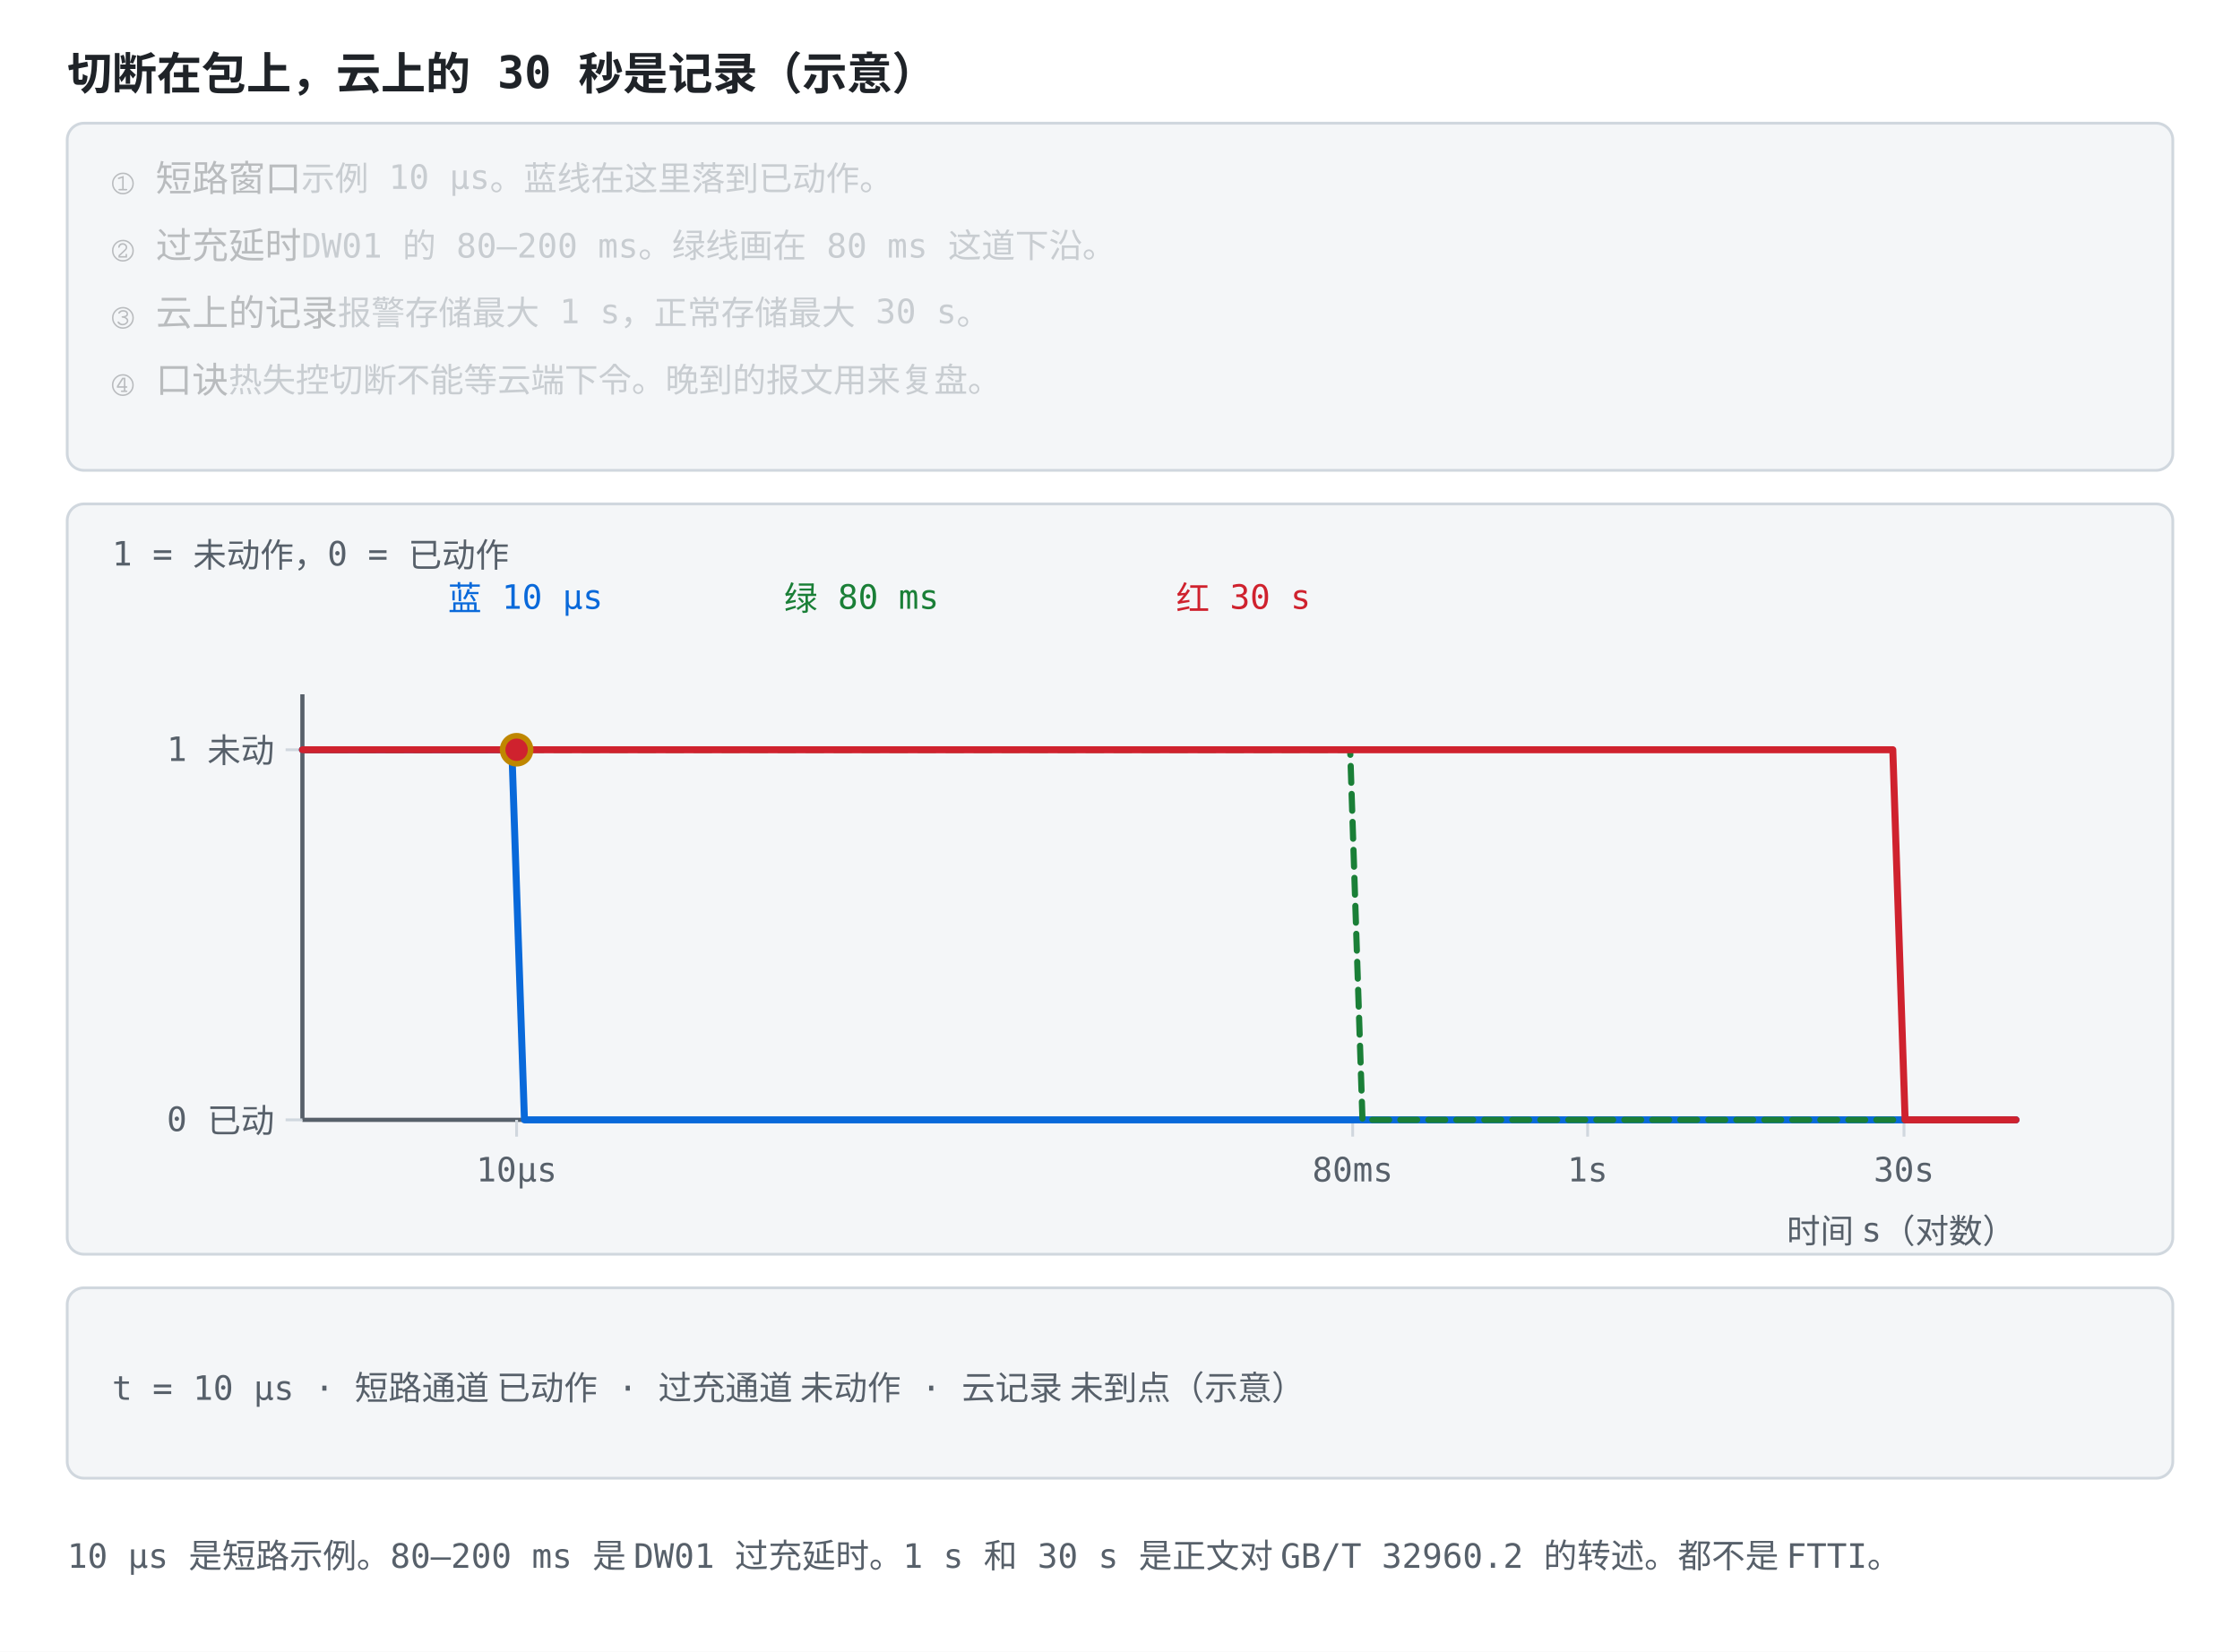
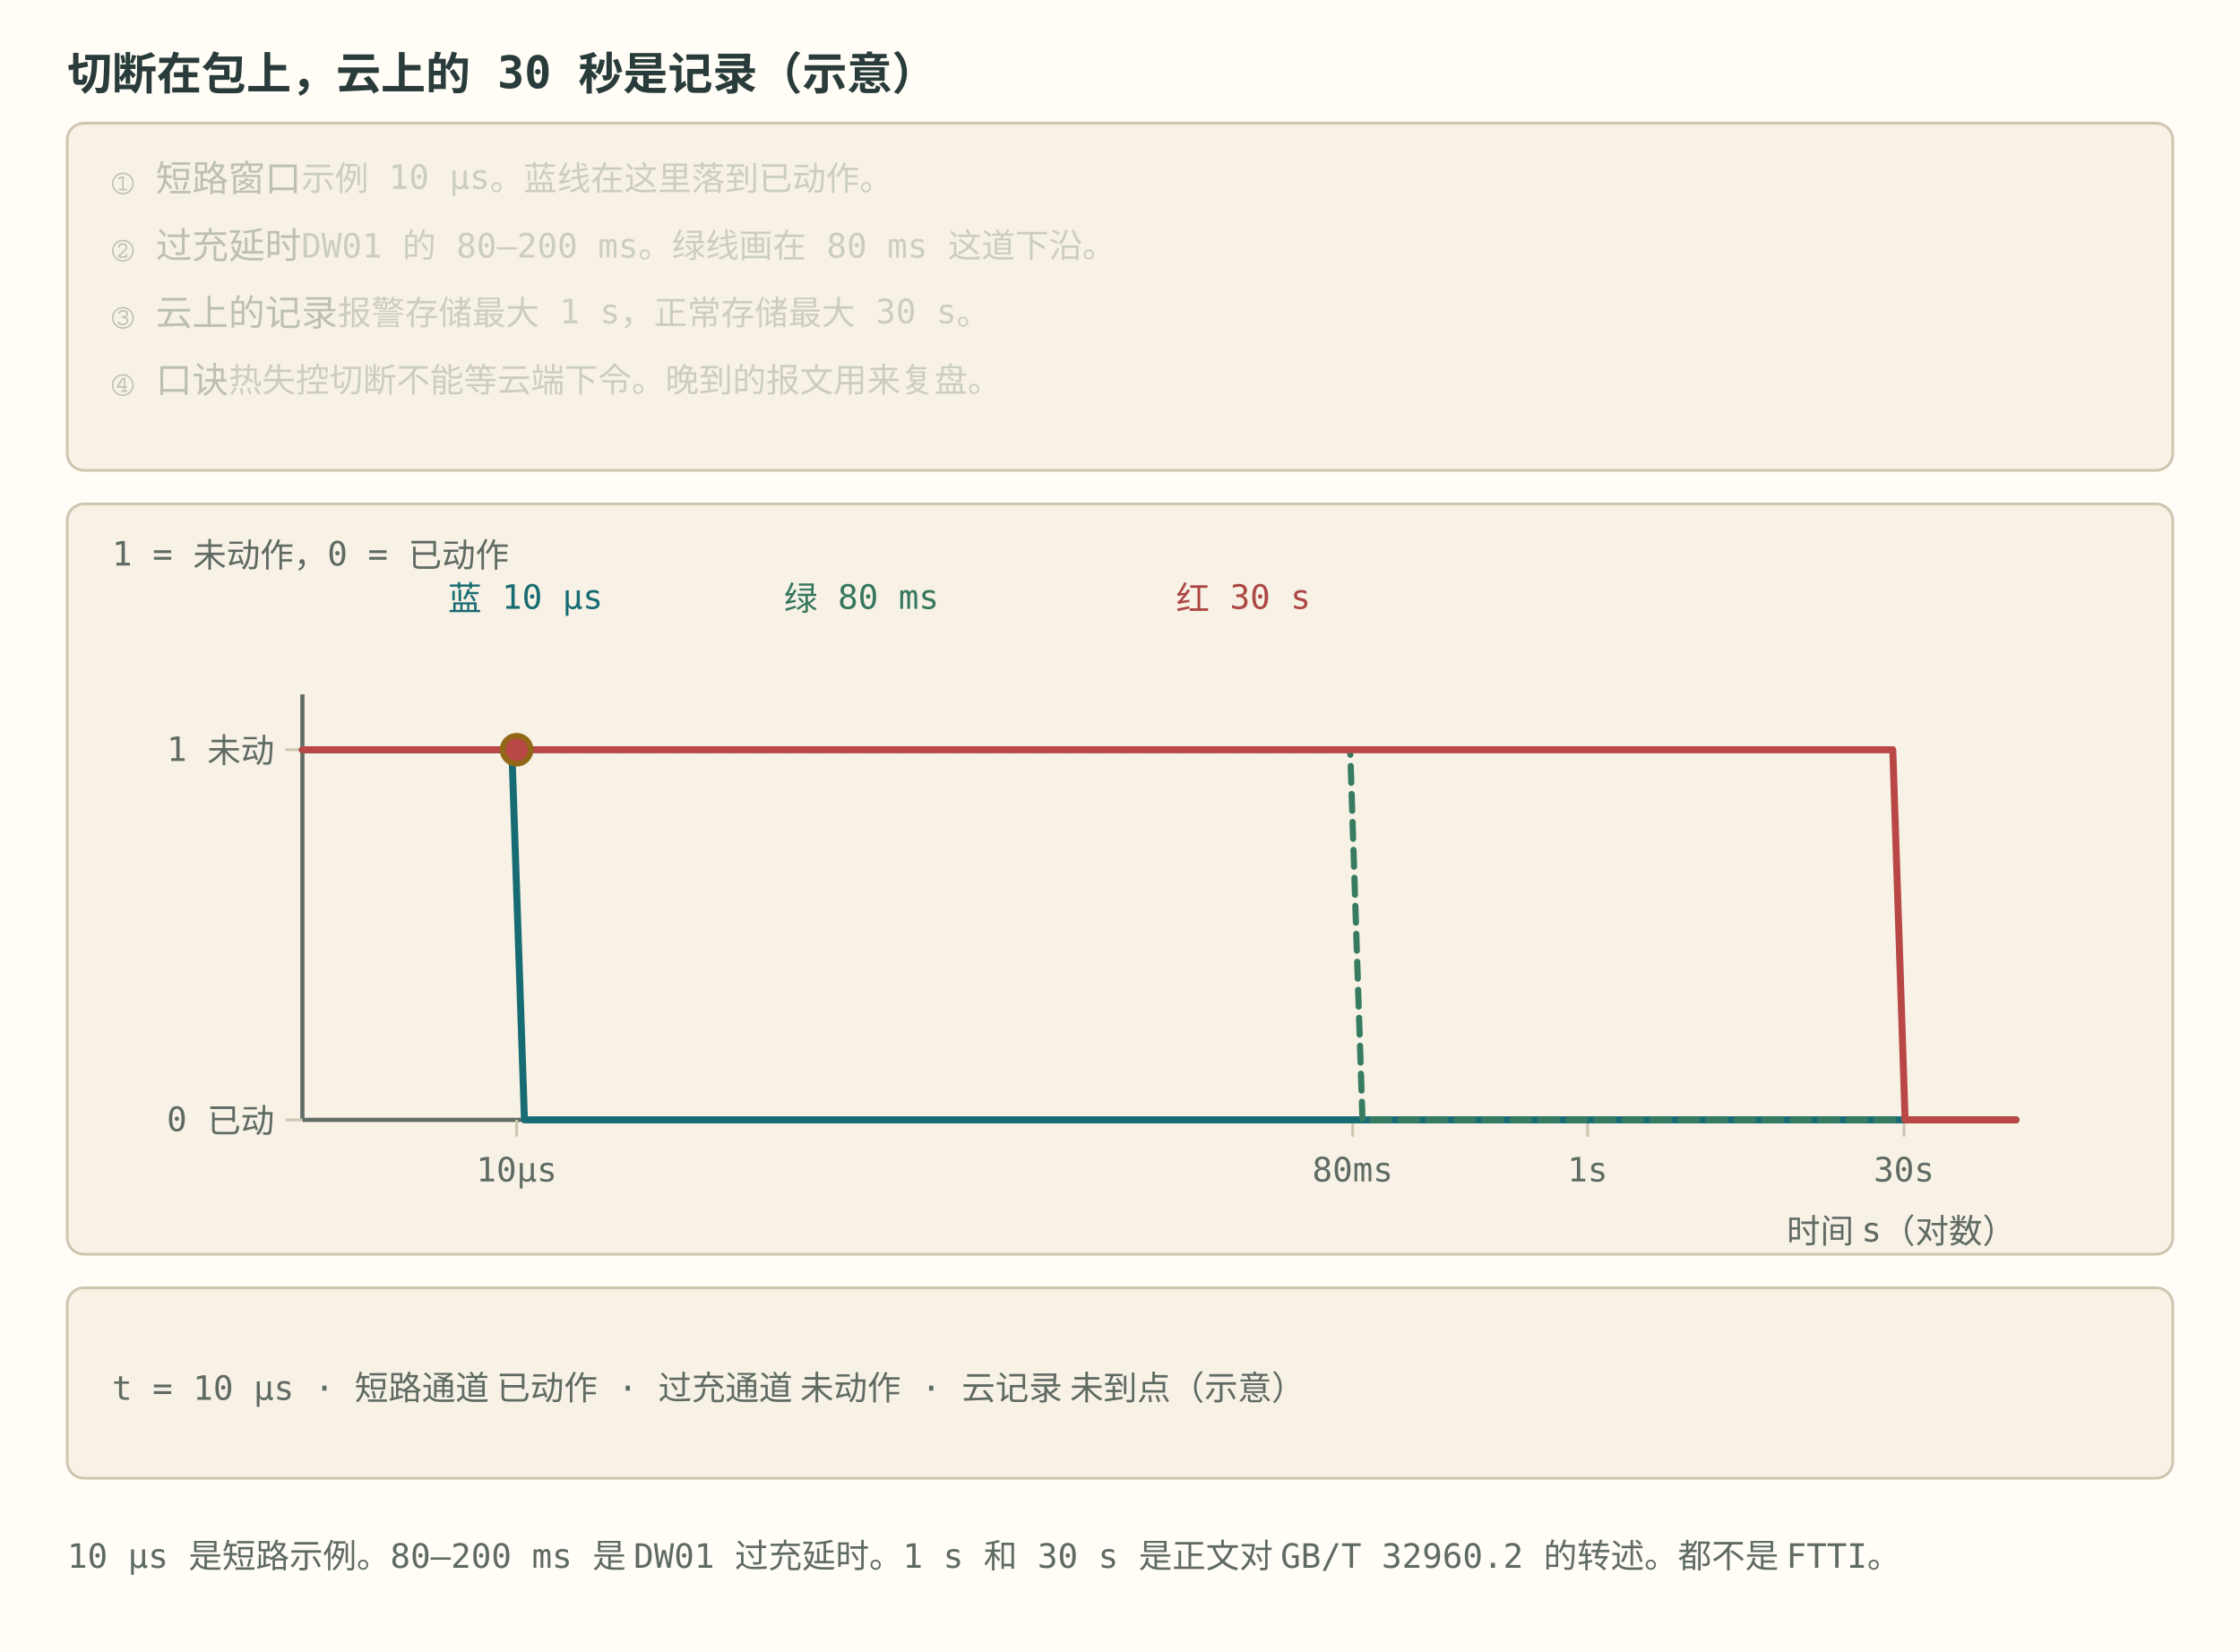
<svg xmlns="http://www.w3.org/2000/svg" viewBox="0 0 800 590" role="img" font-family="ui-monospace, Consolas, monospace">
  <style>
-     .bg { fill: #ffffff; }
-     .panel { fill: #f4f6f8; stroke: #d0d7de; }
-     .axis { stroke: #57606a; stroke-width: 1.5; fill: none; }
-     .grid { stroke: #d0d7de; stroke-width: 1; fill: none; }
-     .txt { fill: #1f2328; font-size: 13px; }
-     .small { fill: #57606a; font-size: 12px; }
-     .title { fill: #1f2328; font-size: 16px; font-weight: bold; }
-     .hi { fill: #0969da; }
-     .warn { fill: #cf222e; }
-     .ok { fill: #1a7f37; }
-     .gold { fill: #9a6700; }
-     .lineb { stroke: #0969da; stroke-width: 2.5; fill: none; }
-     .liner { stroke: #cf222e; stroke-width: 2.5; fill: none; }
-     .lineg { stroke: #1a7f37; stroke-width: 2.2; fill: none; stroke-dasharray: 6 4; }
-     .liney { stroke: #bf8700; stroke-width: 2.2; fill: none; }
-     .linek { stroke: #57606a; stroke-width: 2.2; fill: none; stroke-dasharray: 7 4; }
-     .dotb { fill: #0969da; }
-     .dotr { fill: #cf222e; }
-     .dotg { fill: #1a7f37; }
-     .doty { fill: #bf8700; }
-     .boxb { fill: #ddf4ff; stroke: #0969da; }
-     .boxy { fill: #fff8c5; stroke: #d4a72c; }
-     .boxr { fill: #ffebe9; stroke: #ff8182; }
+     .bg { fill: #fffdf5; }
+     .panel { fill: #f7f2e5; stroke: #cfc6b2; }
+     .axis { stroke: #626d65; stroke-width: 1.5; fill: none; }
+     .grid { stroke: #cfc6b2; stroke-width: 1; fill: none; }
+     .txt { fill: #293b3a; font-size: 13px; }
+     .small { fill: #5f6a63; font-size: 12px; }
+     .title { fill: #293b3a; font-size: 16px; font-weight: bold; }
+     .hi { fill: #176b73; }
+     .warn { fill: #ad4644; }
+     .ok { fill: #36775e; }
+     .gold { fill: #8e6518; }
+     .lineb { stroke: #176b73; stroke-width: 2.5; fill: none; }
+     .liner { stroke: #b84745; stroke-width: 2.5; fill: none; }
+     .lineg { stroke: #377b60; stroke-width: 2.2; fill: none; stroke-dasharray: 6 4; }
+     .liney { stroke: #926717; stroke-width: 2.2; fill: none; }
+     .linek { stroke: #626d65; stroke-width: 2.2; fill: none; stroke-dasharray: 7 4; }
+     .dotb { fill: #176b73; }
+     .dotr { fill: #b84745; }
+     .dotg { fill: #377b60; }
+     .doty { fill: #926717; }
+     .boxb { fill: #e4f0df; stroke: #176b73; }
+     .boxy { fill: #fbefc7; stroke: #926717; }
+     .boxr { fill: #f6e2df; stroke: #b84745; }
    @media (prefers-color-scheme: dark) {
-       .bg { fill: #0d1117; }
-       .panel { fill: #161b22; stroke: #30363d; }
-       .axis { stroke: #8b949e; }
-       .grid { stroke: #30363d; }
-       .txt { fill: #e6edf3; }
-       .small { fill: #8b949e; }
-       .title { fill: #e6edf3; }
-       .hi { fill: #4493f8; }
-       .warn { fill: #ff7b72; }
-       .ok { fill: #3fb950; }
-       .gold { fill: #d29922; }
-       .lineb { stroke: #4493f8; }
-       .liner { stroke: #ff7b72; }
-       .lineg { stroke: #3fb950; }
-       .liney { stroke: #d29922; }
-       .linek { stroke: #8b949e; }
-       .dotb { fill: #4493f8; }
-       .dotr { fill: #ff7b72; }
-       .dotg { fill: #3fb950; }
-       .doty { fill: #d29922; }
-       .boxb { fill: #12233a; stroke: #4493f8; }
-       .boxy { fill: #3d2e00; stroke: #d29922; }
-       .boxr { fill: #3d1418; stroke: #f85149; }
+       .bg { fill: #192727; }
+       .panel { fill: #223333; stroke: #496160; }
+       .axis { stroke: #b0beb3; }
+       .grid { stroke: #496160; }
+       .txt { fill: #edf0e5; }
+       .small { fill: #b0beb3; }
+       .title { fill: #edf0e5; }
+       .hi { fill: #7ec5c5; }
+       .warn { fill: #f39b91; }
+       .ok { fill: #8fc7a2; }
+       .gold { fill: #dfbd78; }
+       .lineb { stroke: #7ec5c5; }
+       .liner { stroke: #f39b91; }
+       .lineg { stroke: #8fc7a2; }
+       .liney { stroke: #dfbd78; }
+       .linek { stroke: #b0beb3; }
+       .dotb { fill: #7ec5c5; }
+       .dotr { fill: #f39b91; }
+       .dotg { fill: #8fc7a2; }
+       .doty { fill: #dfbd78; }
+       .boxb { fill: #293f35; stroke: #7ec5c5; }
+       .boxy { fill: #453e2b; stroke: #dfbd78; }
+       .boxr { fill: #483336; stroke: #f39b91; }
    }
  </style>
  <rect class="bg" width="800" height="590" />
  <text class="title" x="24" y="32">切断在包上，云上的 30 秒是记录（示意）</text>
  <rect class="panel" x="24" y="44" width="752" height="124" rx="6" />
  <text class="txt" x="40" y="68" opacity="0.28">① 短路窗口<tspan class="small">　示例 10 μs。蓝线在这里落到已动作。</tspan>
    <animate attributeName="opacity" values="1;1;0.28;0.28;0.28;0.28;0.28;0.28" calcMode="spline" keySplines="0.42 0 0.58 1;0.7 0 0.84 0;0.42 0 0.58 1;0.42 0 0.58 1;0.42 0 0.58 1;0.42 0 0.58 1;0.42 0 0.58 1" keyTimes="0;0.249;0.25;0.499;0.5;0.749;0.75;1" dur="12s" repeatCount="indefinite" />
  </text>
  <text class="txt" x="40" y="92" opacity="0.28">② 过充延时<tspan class="small">　DW01 的 80–200 ms。绿线画在 80 ms 这道下沿。</tspan>
    <animate attributeName="opacity" values="0.28;0.28;1;1;0.28;0.28;0.28;0.28" calcMode="spline" keySplines="0.42 0 0.58 1;0.16 1 0.3 1;0.42 0 0.58 1;0.7 0 0.84 0;0.42 0 0.58 1;0.42 0 0.58 1;0.42 0 0.58 1" keyTimes="0;0.249;0.25;0.499;0.5;0.749;0.75;1" dur="12s" repeatCount="indefinite" />
  </text>
  <text class="txt" x="40" y="116" opacity="0.28">③ 云上的记录<tspan class="small">　报警存储最大 1 s，正常存储最大 30 s。</tspan>
    <animate attributeName="opacity" values="0.28;0.28;0.28;0.28;1;1;0.28;0.28" calcMode="spline" keySplines="0.42 0 0.58 1;0.42 0 0.58 1;0.42 0 0.58 1;0.16 1 0.3 1;0.42 0 0.58 1;0.7 0 0.84 0;0.42 0 0.58 1" keyTimes="0;0.249;0.25;0.499;0.5;0.749;0.75;1" dur="12s" repeatCount="indefinite" />
  </text>
  <text class="txt" x="40" y="140" opacity="0.28">④ 口诀<tspan class="small">　热失控切断不能等云端下令。晚到的报文用来复盘。</tspan>
    <animate attributeName="opacity" values="0.28;0.28;0.28;0.28;0.28;0.28;1;1" calcMode="spline" keySplines="0.42 0 0.58 1;0.42 0 0.58 1;0.42 0 0.58 1;0.42 0 0.58 1;0.42 0 0.58 1;0.16 1 0.3 1;0.42 0 0.58 1" keyTimes="0;0.249;0.25;0.499;0.5;0.749;0.75;1" dur="12s" repeatCount="indefinite" />
  </text>
  <rect class="panel" x="24" y="180" width="752" height="268" rx="6" />
  <text class="small" x="40" y="202">1 = 未动作，0 = 已动作</text>
  <text class="hi" x="160" y="218">蓝 10 μs</text>
  <text class="ok" x="280" y="218">绿 80 ms</text>
  <text class="warn" x="420" y="218">红 30 s</text>
  <line class="axis" x1="108.0" y1="248.0" x2="108.0" y2="400.0" />
  <line class="axis" x1="108.0" y1="400.0" x2="720.0" y2="400.0" />
  <line class="grid" x1="184.5" y1="400.0" x2="184.5" y2="406.0" />
  <text class="small" x="184.5" y="422.0" text-anchor="middle">10μs</text>
  <line class="grid" x1="483.1" y1="400.0" x2="483.1" y2="406.0" />
  <text class="small" x="483.1" y="422.0" text-anchor="middle">80ms</text>
  <line class="grid" x1="567.0" y1="400.0" x2="567.0" y2="406.0" />
  <text class="small" x="567.0" y="422.0" text-anchor="middle">1s</text>
  <line class="grid" x1="680.0" y1="400.0" x2="680.0" y2="406.0" />
  <text class="small" x="680.0" y="422.0" text-anchor="middle">30s</text>
  <line class="grid" x1="102.0" y1="400.0" x2="108.0" y2="400.0" />
  <text class="small" x="98.0" y="404.0" text-anchor="end">0 已动</text>
  <line class="grid" x1="102.0" y1="267.8" x2="108.0" y2="267.8" />
  <text class="small" x="98.0" y="271.8" text-anchor="end">1 未动</text>
  <text class="small" x="720" y="444" text-anchor="end">时间 s（对数）</text>
  <polyline class="lineb" points="108.0,267.8 112.4,267.8 116.8,267.8 121.2,267.8 125.6,267.8 130.0,267.8 134.4,267.8 138.8,267.8 143.2,267.8 147.6,267.8 152.0,267.8 156.4,267.8 160.8,267.8 165.2,267.8 169.6,267.8 174.0,267.8 178.4,267.8 182.8,267.8 187.3,400.0 191.7,400.0 196.1,400.0 200.5,400.0 204.9,400.0 209.3,400.0 213.7,400.0 218.1,400.0 222.5,400.0 226.9,400.0 231.3,400.0 235.7,400.0 240.1,400.0 244.5,400.0 248.9,400.0 253.3,400.0 257.7,400.0 262.1,400.0 266.5,400.0 270.9,400.0 275.3,400.0 279.7,400.0 284.1,400.0 288.5,400.0 292.9,400.0 297.3,400.0 301.7,400.0 306.1,400.0 310.5,400.0 314.9,400.0 319.3,400.0 323.7,400.0 328.1,400.0 332.5,400.0 336.9,400.0 341.4,400.0 345.8,400.0 350.2,400.0 354.6,400.0 359.0,400.0 363.4,400.0 367.8,400.0 372.2,400.0 376.6,400.0 381.0,400.0 385.4,400.0 389.8,400.0 394.2,400.0 398.6,400.0 403.0,400.0 407.4,400.0 411.8,400.0 416.2,400.0 420.6,400.0 425.0,400.0 429.4,400.0 433.8,400.0 438.2,400.0 442.6,400.0 447.0,400.0 451.4,400.0 455.8,400.0 460.2,400.0 464.6,400.0 469.0,400.0 473.4,400.0 477.8,400.0 482.2,400.0 486.6,400.0 491.1,400.0 495.5,400.0 499.9,400.0 504.3,400.0 508.7,400.0 513.1,400.0 517.5,400.0 521.9,400.0 526.3,400.0 530.7,400.0 535.1,400.0 539.5,400.0 543.9,400.0 548.3,400.0 552.7,400.0 557.1,400.0 561.5,400.0 565.9,400.0 570.3,400.0 574.7,400.0 579.1,400.0 583.5,400.0 587.9,400.0 592.3,400.0 596.7,400.0 601.1,400.0 605.5,400.0 609.9,400.0 614.3,400.0 618.7,400.0 623.1,400.0 627.5,400.0 631.9,400.0 636.3,400.0 640.7,400.0 645.2,400.0 649.6,400.0 654.0,400.0 658.4,400.0 662.8,400.0 667.2,400.0 671.6,400.0 676.0,400.0 680.4,400.0 684.8,400.0 689.2,400.0 693.6,400.0 698.0,400.0 702.4,400.0 706.8,400.0 711.2,400.0 715.6,400.0 720.0,400.0" stroke-linejoin="round" stroke-linecap="round" />
  <polyline class="lineg" points="108.0,267.8 112.4,267.8 116.8,267.8 121.2,267.8 125.6,267.8 130.0,267.8 134.4,267.8 138.8,267.8 143.2,267.8 147.6,267.8 152.0,267.8 156.4,267.8 160.8,267.8 165.2,267.8 169.6,267.8 174.0,267.8 178.4,267.8 182.8,267.8 187.3,267.8 191.7,267.8 196.1,267.8 200.5,267.8 204.9,267.8 209.3,267.8 213.7,267.8 218.1,267.8 222.5,267.8 226.9,267.8 231.3,267.8 235.7,267.8 240.1,267.8 244.5,267.8 248.9,267.8 253.3,267.8 257.7,267.8 262.1,267.8 266.5,267.8 270.9,267.8 275.3,267.8 279.7,267.8 284.1,267.8 288.5,267.8 292.9,267.8 297.3,267.8 301.7,267.8 306.1,267.8 310.5,267.8 314.9,267.8 319.3,267.8 323.7,267.8 328.1,267.8 332.5,267.8 336.9,267.8 341.4,267.8 345.8,267.8 350.2,267.8 354.6,267.8 359.0,267.8 363.4,267.8 367.8,267.8 372.2,267.8 376.6,267.8 381.0,267.8 385.4,267.8 389.8,267.8 394.2,267.8 398.6,267.8 403.0,267.8 407.4,267.8 411.8,267.8 416.2,267.8 420.6,267.8 425.0,267.8 429.4,267.8 433.8,267.8 438.2,267.8 442.6,267.8 447.0,267.8 451.4,267.8 455.8,267.8 460.2,267.8 464.6,267.8 469.0,267.8 473.4,267.8 477.8,267.8 482.2,267.8 486.6,400.0 491.1,400.0 495.5,400.0 499.9,400.0 504.3,400.0 508.7,400.0 513.1,400.0 517.5,400.0 521.9,400.0 526.3,400.0 530.7,400.0 535.1,400.0 539.5,400.0 543.9,400.0 548.3,400.0 552.7,400.0 557.1,400.0 561.5,400.0 565.9,400.0 570.3,400.0 574.7,400.0 579.1,400.0 583.5,400.0 587.9,400.0 592.3,400.0 596.7,400.0 601.1,400.0 605.5,400.0 609.9,400.0 614.3,400.0 618.7,400.0 623.1,400.0 627.5,400.0 631.9,400.0 636.3,400.0 640.7,400.0 645.2,400.0 649.6,400.0 654.0,400.0 658.4,400.0 662.8,400.0 667.2,400.0 671.6,400.0 676.0,400.0 680.4,400.0 684.8,400.0 689.2,400.0 693.6,400.0 698.0,400.0 702.4,400.0 706.8,400.0 711.2,400.0 715.6,400.0 720.0,400.0" stroke-linejoin="round" stroke-linecap="round" />
  <polyline class="liner" points="108.0,267.8 112.4,267.8 116.8,267.8 121.2,267.8 125.6,267.8 130.0,267.8 134.4,267.8 138.8,267.8 143.2,267.8 147.6,267.8 152.0,267.8 156.4,267.8 160.8,267.8 165.2,267.8 169.6,267.8 174.0,267.8 178.4,267.8 182.8,267.8 187.3,267.8 191.7,267.8 196.1,267.8 200.5,267.8 204.9,267.8 209.3,267.8 213.7,267.8 218.1,267.8 222.5,267.8 226.9,267.8 231.3,267.8 235.7,267.8 240.1,267.8 244.5,267.8 248.9,267.8 253.3,267.8 257.7,267.8 262.1,267.8 266.5,267.8 270.9,267.8 275.3,267.8 279.7,267.8 284.1,267.8 288.5,267.8 292.9,267.8 297.3,267.8 301.7,267.8 306.1,267.8 310.5,267.8 314.9,267.8 319.3,267.8 323.7,267.8 328.1,267.8 332.5,267.8 336.9,267.8 341.4,267.8 345.8,267.8 350.2,267.8 354.6,267.8 359.0,267.8 363.4,267.8 367.8,267.8 372.2,267.8 376.6,267.8 381.0,267.8 385.4,267.8 389.8,267.8 394.2,267.8 398.6,267.8 403.0,267.8 407.4,267.8 411.8,267.8 416.2,267.8 420.6,267.8 425.0,267.8 429.4,267.8 433.8,267.8 438.2,267.8 442.6,267.8 447.0,267.8 451.4,267.8 455.8,267.8 460.2,267.8 464.6,267.8 469.0,267.8 473.4,267.8 477.8,267.8 482.2,267.8 486.6,267.8 491.1,267.8 495.5,267.8 499.9,267.8 504.3,267.8 508.7,267.8 513.1,267.8 517.5,267.8 521.9,267.8 526.3,267.8 530.7,267.8 535.1,267.8 539.5,267.8 543.9,267.8 548.3,267.8 552.7,267.8 557.1,267.8 561.5,267.8 565.9,267.8 570.3,267.8 574.7,267.8 579.1,267.8 583.5,267.8 587.9,267.8 592.3,267.8 596.7,267.8 601.1,267.8 605.5,267.8 609.9,267.8 614.3,267.8 618.7,267.8 623.1,267.8 627.5,267.8 631.9,267.8 636.3,267.8 640.7,267.8 645.2,267.8 649.6,267.8 654.0,267.8 658.4,267.8 662.8,267.8 667.2,267.8 671.6,267.8 676.0,267.8 680.4,400.0 684.8,400.0 689.2,400.0 693.6,400.0 698.0,400.0 702.4,400.0 706.8,400.0 711.2,400.0 715.6,400.0 720.0,400.0" stroke-linejoin="round" stroke-linecap="round" />
  <circle class="doty" r="6" cx="184.5" cy="267.8">
    <animate data-ease="linear" attributeName="cx" values="184.5;483.1;513.5;680.0;680.0" keyTimes="0;0.25;0.5;0.75;1" dur="12s" repeatCount="indefinite" />
    <animate data-ease="linear" attributeName="cy" values="267.8;400.0;400.0;400.0;400.0" keyTimes="0;0.25;0.5;0.75;1" dur="12s" repeatCount="indefinite" />
  </circle>
  <circle class="dotr" r="4" cx="184.5" cy="267.8">
    <animate data-ease="linear" attributeName="cx" values="184.5;483.1;513.5;680.0;680.0" keyTimes="0;0.25;0.5;0.75;1" dur="12s" repeatCount="indefinite" begin="-6s" />
    <animate data-ease="linear" attributeName="cy" values="267.8;400.0;400.0;400.0;400.0" keyTimes="0;0.25;0.5;0.75;1" dur="12s" repeatCount="indefinite" begin="-6s" />
  </circle>
  <rect class="panel" x="24" y="460" width="752" height="68" rx="6" />
  <text class="small" x="40.0" y="500.0" text-anchor="start" opacity="1">t = 10 μs · 短路通道 已动作 · 过充通道 未动作 · 云记录 未到点（示意）<animate attributeName="opacity" values="1;0;0;0;0" keyTimes="0;0.25;0.5;0.75;1" calcMode="discrete" dur="12s" repeatCount="indefinite" />
  </text>
  <text class="small" x="40.0" y="500.0" text-anchor="start" opacity="0">t = 80 ms · 短路通道 已动作 · 过充通道 已动作 · 云记录 未到点（示意）<animate attributeName="opacity" values="0;1;0;0;0" keyTimes="0;0.25;0.5;0.75;1" calcMode="discrete" dur="12s" repeatCount="indefinite" />
  </text>
  <text class="small" x="40.0" y="500.0" text-anchor="start" opacity="0">t = 200 ms · 短路通道 已动作 · 过充延时上沿 · 云记录 未到点（示意）<animate attributeName="opacity" values="0;0;1;0;0" keyTimes="0;0.25;0.5;0.75;1" calcMode="discrete" dur="12s" repeatCount="indefinite" />
  </text>
  <text class="small" x="40.0" y="500.0" text-anchor="start" opacity="0">t = 30 s · 短路通道 已动作 · 过充通道 已动作 · 云记录 到点（示意）<animate attributeName="opacity" values="0;0;0;1;0" keyTimes="0;0.25;0.5;0.75;1" calcMode="discrete" dur="12s" repeatCount="indefinite" />
  </text>
  <text class="small" x="24" y="560">10 μs 是短路示例。80–200 ms 是 DW01 过充延时。1 s 和 30 s 是正文对 GB/T 32960.2 的转述。都不是 FTTI。</text>
</svg>
